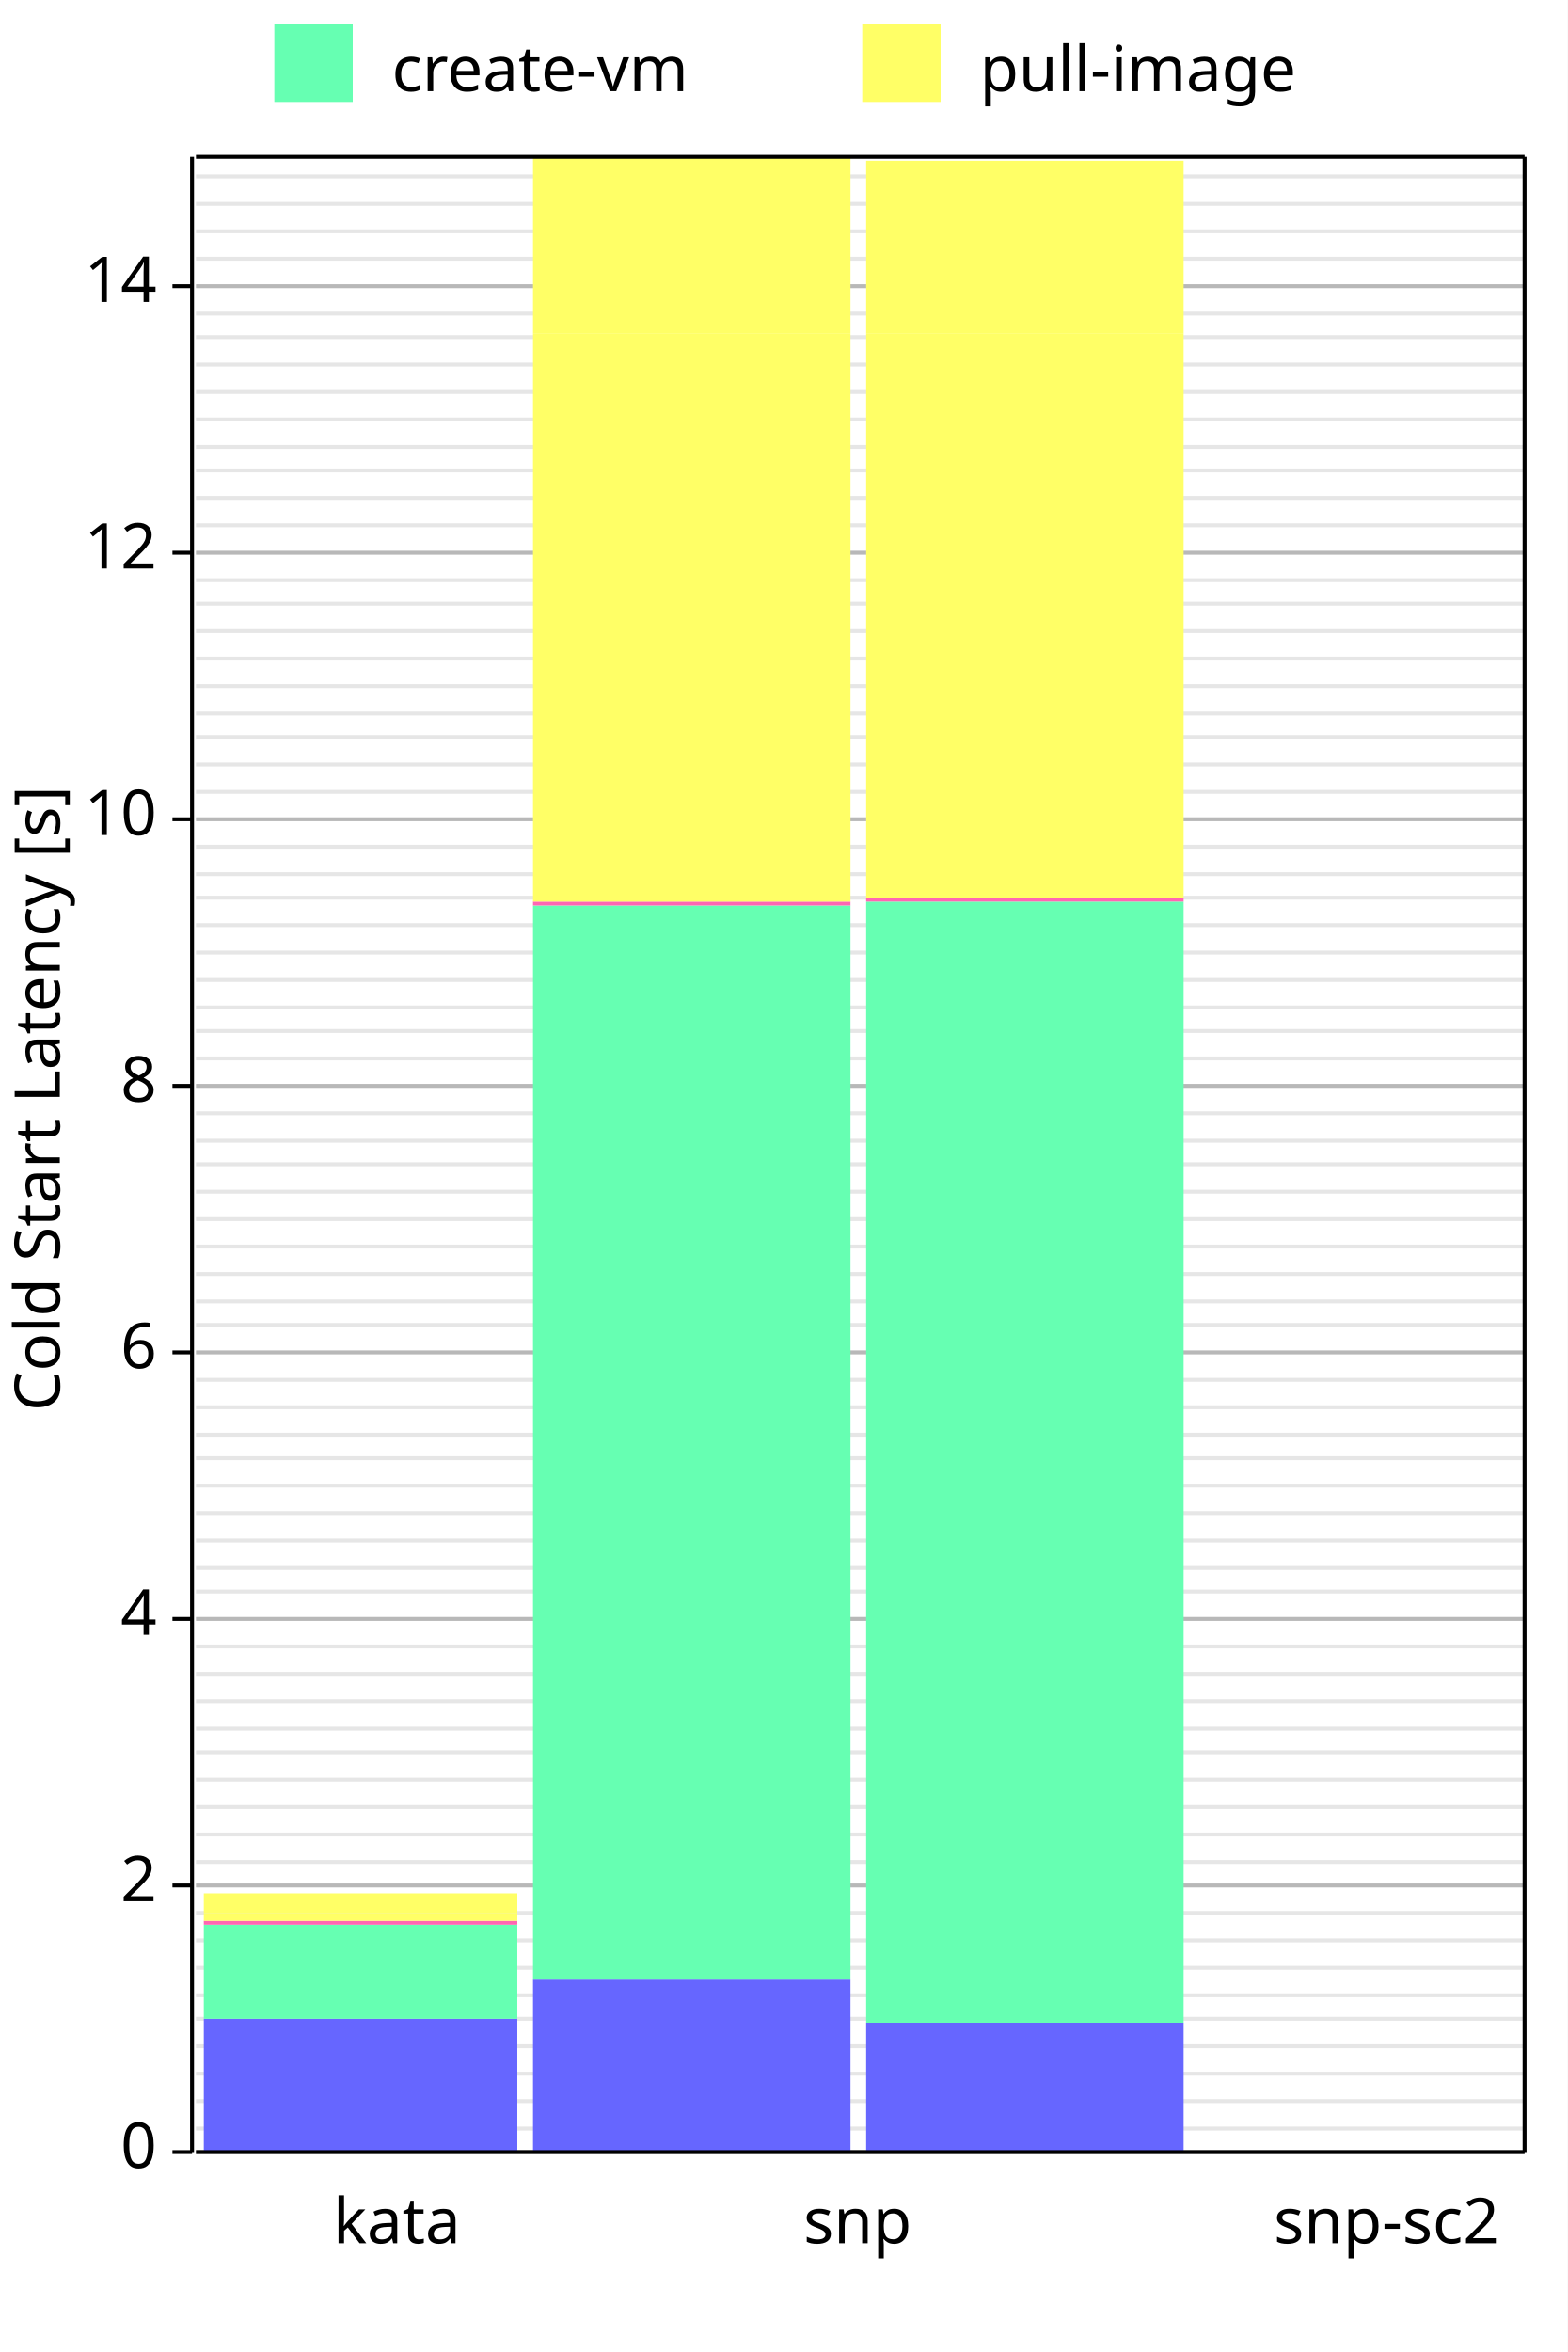
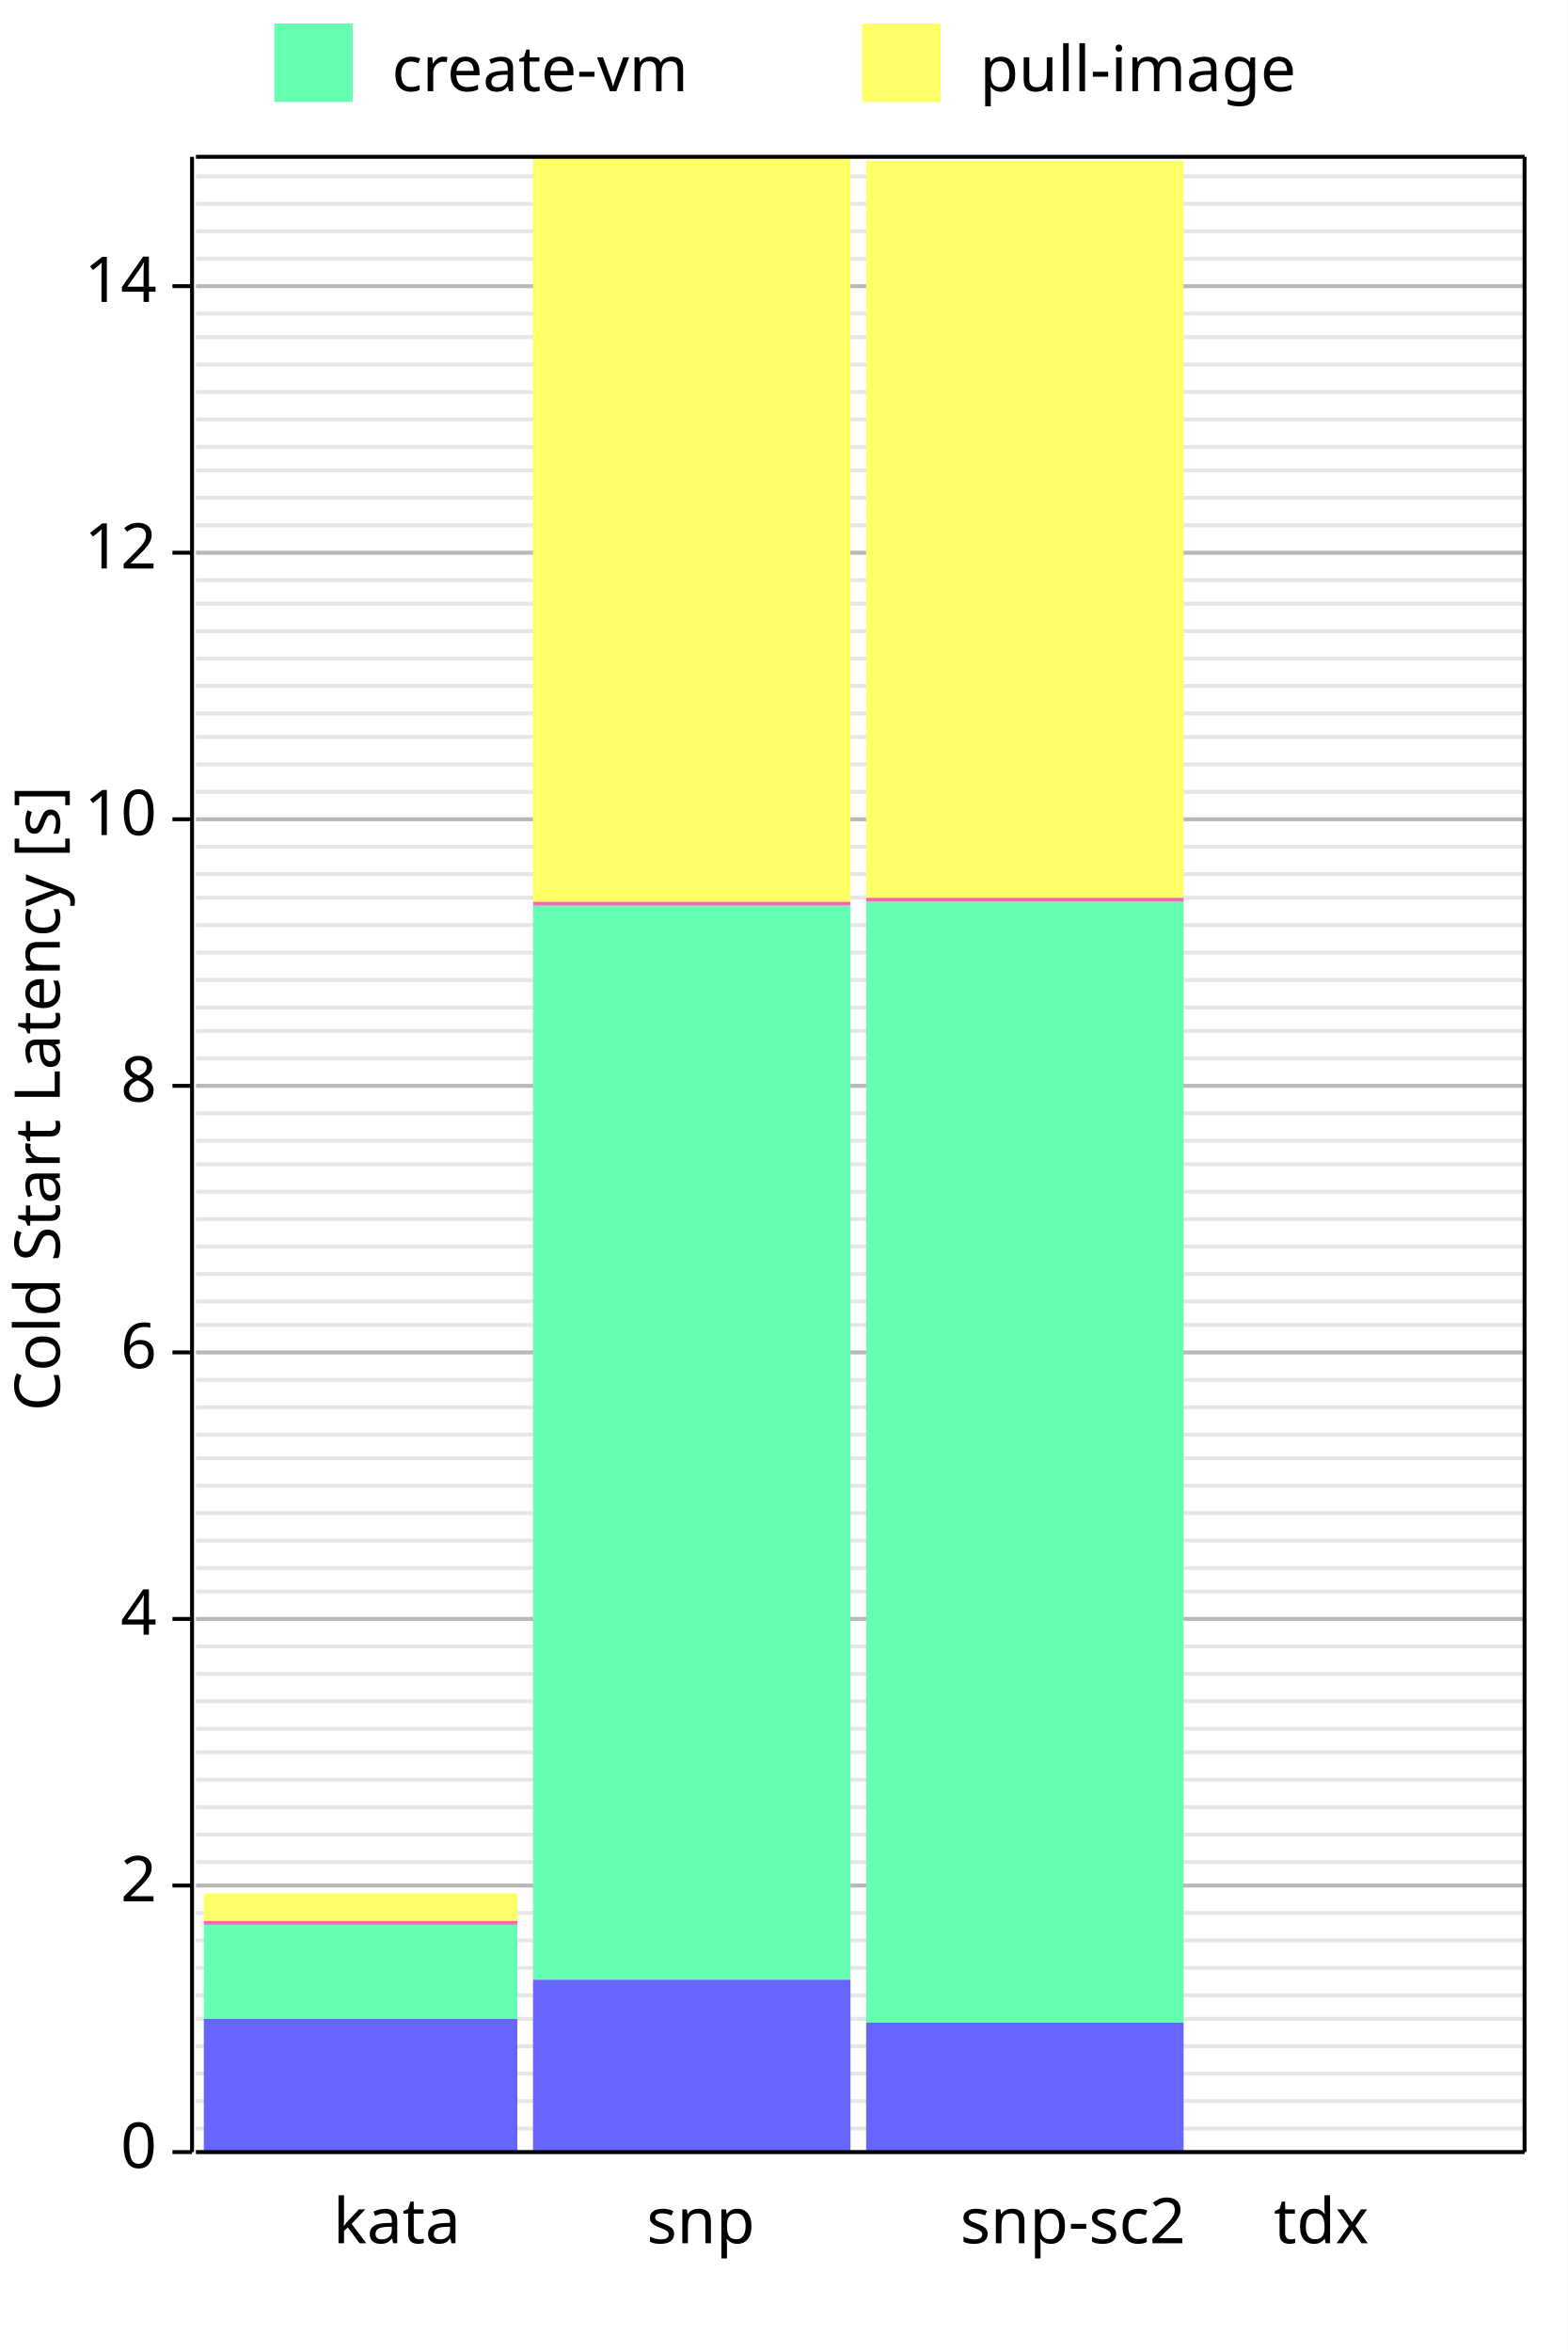
<svg xmlns="http://www.w3.org/2000/svg" width="400" height="600" viewBox="0 0 400 600">
  <rect x="0" y="0" width="400" height="600" opacity="1" fill="#FFFFFF" stroke="none" />
  <line opacity="0.1" stroke="#000000" stroke-width="1" x1="50" y1="549" x2="389" y2="549" />
  <line opacity="0.1" stroke="#000000" stroke-width="1" x1="50" y1="543" x2="389" y2="543" />
  <line opacity="0.1" stroke="#000000" stroke-width="1" x1="50" y1="536" x2="389" y2="536" />
  <line opacity="0.1" stroke="#000000" stroke-width="1" x1="50" y1="529" x2="389" y2="529" />
  <line opacity="0.1" stroke="#000000" stroke-width="1" x1="50" y1="522" x2="389" y2="522" />
  <line opacity="0.1" stroke="#000000" stroke-width="1" x1="50" y1="515" x2="389" y2="515" />
  <line opacity="0.1" stroke="#000000" stroke-width="1" x1="50" y1="509" x2="389" y2="509" />
  <line opacity="0.1" stroke="#000000" stroke-width="1" x1="50" y1="502" x2="389" y2="502" />
  <line opacity="0.1" stroke="#000000" stroke-width="1" x1="50" y1="495" x2="389" y2="495" />
  <line opacity="0.1" stroke="#000000" stroke-width="1" x1="50" y1="488" x2="389" y2="488" />
  <line opacity="0.1" stroke="#000000" stroke-width="1" x1="50" y1="481" x2="389" y2="481" />
  <line opacity="0.1" stroke="#000000" stroke-width="1" x1="50" y1="475" x2="389" y2="475" />
  <line opacity="0.1" stroke="#000000" stroke-width="1" x1="50" y1="468" x2="389" y2="468" />
  <line opacity="0.1" stroke="#000000" stroke-width="1" x1="50" y1="461" x2="389" y2="461" />
  <line opacity="0.1" stroke="#000000" stroke-width="1" x1="50" y1="454" x2="389" y2="454" />
  <line opacity="0.1" stroke="#000000" stroke-width="1" x1="50" y1="447" x2="389" y2="447" />
  <line opacity="0.1" stroke="#000000" stroke-width="1" x1="50" y1="441" x2="389" y2="441" />
  <line opacity="0.1" stroke="#000000" stroke-width="1" x1="50" y1="434" x2="389" y2="434" />
  <line opacity="0.1" stroke="#000000" stroke-width="1" x1="50" y1="427" x2="389" y2="427" />
  <line opacity="0.1" stroke="#000000" stroke-width="1" x1="50" y1="420" x2="389" y2="420" />
  <line opacity="0.1" stroke="#000000" stroke-width="1" x1="50" y1="413" x2="389" y2="413" />
  <line opacity="0.1" stroke="#000000" stroke-width="1" x1="50" y1="406" x2="389" y2="406" />
  <line opacity="0.1" stroke="#000000" stroke-width="1" x1="50" y1="400" x2="389" y2="400" />
  <line opacity="0.1" stroke="#000000" stroke-width="1" x1="50" y1="393" x2="389" y2="393" />
  <line opacity="0.1" stroke="#000000" stroke-width="1" x1="50" y1="386" x2="389" y2="386" />
  <line opacity="0.1" stroke="#000000" stroke-width="1" x1="50" y1="379" x2="389" y2="379" />
  <line opacity="0.1" stroke="#000000" stroke-width="1" x1="50" y1="372" x2="389" y2="372" />
  <line opacity="0.1" stroke="#000000" stroke-width="1" x1="50" y1="366" x2="389" y2="366" />
  <line opacity="0.1" stroke="#000000" stroke-width="1" x1="50" y1="359" x2="389" y2="359" />
  <line opacity="0.1" stroke="#000000" stroke-width="1" x1="50" y1="352" x2="389" y2="352" />
  <line opacity="0.1" stroke="#000000" stroke-width="1" x1="50" y1="345" x2="389" y2="345" />
  <line opacity="0.1" stroke="#000000" stroke-width="1" x1="50" y1="338" x2="389" y2="338" />
  <line opacity="0.1" stroke="#000000" stroke-width="1" x1="50" y1="332" x2="389" y2="332" />
  <line opacity="0.1" stroke="#000000" stroke-width="1" x1="50" y1="325" x2="389" y2="325" />
  <line opacity="0.1" stroke="#000000" stroke-width="1" x1="50" y1="318" x2="389" y2="318" />
  <line opacity="0.1" stroke="#000000" stroke-width="1" x1="50" y1="311" x2="389" y2="311" />
  <line opacity="0.1" stroke="#000000" stroke-width="1" x1="50" y1="304" x2="389" y2="304" />
  <line opacity="0.1" stroke="#000000" stroke-width="1" x1="50" y1="297" x2="389" y2="297" />
  <line opacity="0.1" stroke="#000000" stroke-width="1" x1="50" y1="291" x2="389" y2="291" />
  <line opacity="0.1" stroke="#000000" stroke-width="1" x1="50" y1="284" x2="389" y2="284" />
  <line opacity="0.1" stroke="#000000" stroke-width="1" x1="50" y1="277" x2="389" y2="277" />
  <line opacity="0.1" stroke="#000000" stroke-width="1" x1="50" y1="270" x2="389" y2="270" />
  <line opacity="0.1" stroke="#000000" stroke-width="1" x1="50" y1="263" x2="389" y2="263" />
  <line opacity="0.1" stroke="#000000" stroke-width="1" x1="50" y1="257" x2="389" y2="257" />
  <line opacity="0.1" stroke="#000000" stroke-width="1" x1="50" y1="250" x2="389" y2="250" />
  <line opacity="0.1" stroke="#000000" stroke-width="1" x1="50" y1="243" x2="389" y2="243" />
  <line opacity="0.1" stroke="#000000" stroke-width="1" x1="50" y1="236" x2="389" y2="236" />
  <line opacity="0.1" stroke="#000000" stroke-width="1" x1="50" y1="229" x2="389" y2="229" />
  <line opacity="0.1" stroke="#000000" stroke-width="1" x1="50" y1="223" x2="389" y2="223" />
  <line opacity="0.1" stroke="#000000" stroke-width="1" x1="50" y1="216" x2="389" y2="216" />
  <line opacity="0.1" stroke="#000000" stroke-width="1" x1="50" y1="209" x2="389" y2="209" />
  <line opacity="0.1" stroke="#000000" stroke-width="1" x1="50" y1="202" x2="389" y2="202" />
  <line opacity="0.1" stroke="#000000" stroke-width="1" x1="50" y1="195" x2="389" y2="195" />
  <line opacity="0.1" stroke="#000000" stroke-width="1" x1="50" y1="188" x2="389" y2="188" />
  <line opacity="0.1" stroke="#000000" stroke-width="1" x1="50" y1="182" x2="389" y2="182" />
  <line opacity="0.1" stroke="#000000" stroke-width="1" x1="50" y1="175" x2="389" y2="175" />
  <line opacity="0.1" stroke="#000000" stroke-width="1" x1="50" y1="168" x2="389" y2="168" />
  <line opacity="0.1" stroke="#000000" stroke-width="1" x1="50" y1="161" x2="389" y2="161" />
  <line opacity="0.1" stroke="#000000" stroke-width="1" x1="50" y1="154" x2="389" y2="154" />
  <line opacity="0.1" stroke="#000000" stroke-width="1" x1="50" y1="148" x2="389" y2="148" />
  <line opacity="0.1" stroke="#000000" stroke-width="1" x1="50" y1="141" x2="389" y2="141" />
  <line opacity="0.1" stroke="#000000" stroke-width="1" x1="50" y1="134" x2="389" y2="134" />
  <line opacity="0.1" stroke="#000000" stroke-width="1" x1="50" y1="127" x2="389" y2="127" />
  <line opacity="0.1" stroke="#000000" stroke-width="1" x1="50" y1="120" x2="389" y2="120" />
  <line opacity="0.1" stroke="#000000" stroke-width="1" x1="50" y1="114" x2="389" y2="114" />
  <line opacity="0.1" stroke="#000000" stroke-width="1" x1="50" y1="107" x2="389" y2="107" />
  <line opacity="0.1" stroke="#000000" stroke-width="1" x1="50" y1="100" x2="389" y2="100" />
  <line opacity="0.1" stroke="#000000" stroke-width="1" x1="50" y1="93" x2="389" y2="93" />
  <line opacity="0.1" stroke="#000000" stroke-width="1" x1="50" y1="86" x2="389" y2="86" />
  <line opacity="0.1" stroke="#000000" stroke-width="1" x1="50" y1="80" x2="389" y2="80" />
  <line opacity="0.1" stroke="#000000" stroke-width="1" x1="50" y1="73" x2="389" y2="73" />
  <line opacity="0.1" stroke="#000000" stroke-width="1" x1="50" y1="66" x2="389" y2="66" />
  <line opacity="0.1" stroke="#000000" stroke-width="1" x1="50" y1="59" x2="389" y2="59" />
  <line opacity="0.1" stroke="#000000" stroke-width="1" x1="50" y1="52" x2="389" y2="52" />
  <line opacity="0.1" stroke="#000000" stroke-width="1" x1="50" y1="45" x2="389" y2="45" />
  <line opacity="0.2" stroke="#000000" stroke-width="1" x1="50" y1="549" x2="389" y2="549" />
  <line opacity="0.2" stroke="#000000" stroke-width="1" x1="50" y1="481" x2="389" y2="481" />
  <line opacity="0.2" stroke="#000000" stroke-width="1" x1="50" y1="413" x2="389" y2="413" />
  <line opacity="0.2" stroke="#000000" stroke-width="1" x1="50" y1="345" x2="389" y2="345" />
  <line opacity="0.2" stroke="#000000" stroke-width="1" x1="50" y1="277" x2="389" y2="277" />
  <line opacity="0.2" stroke="#000000" stroke-width="1" x1="50" y1="209" x2="389" y2="209" />
  <line opacity="0.2" stroke="#000000" stroke-width="1" x1="50" y1="141" x2="389" y2="141" />
  <line opacity="0.2" stroke="#000000" stroke-width="1" x1="50" y1="73" x2="389" y2="73" />
  <polyline fill="none" opacity="1" stroke="#000000" stroke-width="1" points="49,40 49,549 " />
  <text x="40" y="549" dy="0.5ex" text-anchor="end" font-family="sans-serif" font-size="16.129" opacity="1" fill="#000000">
0
</text>
  <polyline fill="none" opacity="1" stroke="#000000" stroke-width="1" points="44,549 49,549 " />
  <text x="40" y="481" dy="0.5ex" text-anchor="end" font-family="sans-serif" font-size="16.129" opacity="1" fill="#000000">
2
</text>
  <polyline fill="none" opacity="1" stroke="#000000" stroke-width="1" points="44,481 49,481 " />
  <text x="40" y="413" dy="0.5ex" text-anchor="end" font-family="sans-serif" font-size="16.129" opacity="1" fill="#000000">
4
</text>
  <polyline fill="none" opacity="1" stroke="#000000" stroke-width="1" points="44,413 49,413 " />
  <text x="40" y="345" dy="0.5ex" text-anchor="end" font-family="sans-serif" font-size="16.129" opacity="1" fill="#000000">
6
</text>
  <polyline fill="none" opacity="1" stroke="#000000" stroke-width="1" points="44,345 49,345 " />
  <text x="40" y="277" dy="0.5ex" text-anchor="end" font-family="sans-serif" font-size="16.129" opacity="1" fill="#000000">
8
</text>
  <polyline fill="none" opacity="1" stroke="#000000" stroke-width="1" points="44,277 49,277 " />
  <text x="40" y="209" dy="0.5ex" text-anchor="end" font-family="sans-serif" font-size="16.129" opacity="1" fill="#000000">
10
</text>
  <polyline fill="none" opacity="1" stroke="#000000" stroke-width="1" points="44,209 49,209 " />
  <text x="40" y="141" dy="0.5ex" text-anchor="end" font-family="sans-serif" font-size="16.129" opacity="1" fill="#000000">
12
</text>
  <polyline fill="none" opacity="1" stroke="#000000" stroke-width="1" points="44,141 49,141 " />
  <text x="40" y="73" dy="0.5ex" text-anchor="end" font-family="sans-serif" font-size="16.129" opacity="1" fill="#000000">
14
</text>
  <polyline fill="none" opacity="1" stroke="#000000" stroke-width="1" points="44,73 49,73 " />
  <text x="3" y="360" dy="0.76em" text-anchor="start" font-family="sans-serif" font-size="16.129" opacity="1" fill="#000000" transform="rotate(270, 3, 360)">
Cold Start Latency [s]
</text>
  <rect x="52" y="515" width="80" height="34" opacity="1" fill="#6666FF" stroke="none" />
  <rect x="136" y="505" width="81" height="44" opacity="1" fill="#6666FF" stroke="none" />
  <rect x="221" y="516" width="81" height="33" opacity="1" fill="#6666FF" stroke="none" />
  <rect x="306" y="549" width="81" height="0" opacity="1" fill="#6666FF" stroke="none" />
  <rect x="52" y="491" width="80" height="24" opacity="1" fill="#66FFB2" stroke="none" />
  <rect x="136" y="231" width="81" height="274" opacity="1" fill="#66FFB2" stroke="none" />
  <rect x="221" y="230" width="81" height="286" opacity="1" fill="#66FFB2" stroke="none" />
  <rect x="306" y="549" width="81" height="0" opacity="1" fill="#66FFB2" stroke="none" />
  <rect x="52" y="491" width="80" height="0" opacity="1" fill="#FF66B2" stroke="none" />
  <rect x="136" y="230" width="81" height="1" opacity="1" fill="#FF66B2" stroke="none" />
  <rect x="221" y="229" width="81" height="1" opacity="1" fill="#FF66B2" stroke="none" />
  <rect x="306" y="549" width="81" height="0" opacity="1" fill="#FF66B2" stroke="none" />
  <rect x="52" y="490" width="80" height="1" opacity="1" fill="#FF66B2" stroke="none" />
  <rect x="136" y="230" width="81" height="0" opacity="1" fill="#FF66B2" stroke="none" />
  <rect x="221" y="229" width="81" height="0" opacity="1" fill="#FF66B2" stroke="none" />
  <rect x="306" y="549" width="81" height="0" opacity="1" fill="#FF66B2" stroke="none" />
  <rect x="52" y="488" width="80" height="2" opacity="1" fill="#FFFF66" stroke="none" />
  <rect x="136" y="85" width="81" height="145" opacity="1" fill="#FFFF66" stroke="none" />
  <rect x="221" y="85" width="81" height="144" opacity="1" fill="#FFFF66" stroke="none" />
  <rect x="306" y="549" width="81" height="0" opacity="1" fill="#FFFF66" stroke="none" />
  <rect x="52" y="483" width="80" height="5" opacity="1" fill="#FFFF66" stroke="none" />
  <rect x="136" y="40" width="81" height="45" opacity="1" fill="#FFFF66" stroke="none" />
  <rect x="221" y="41" width="81" height="44" opacity="1" fill="#FFFF66" stroke="none" />
  <rect x="306" y="549" width="81" height="0" opacity="1" fill="#FFFF66" stroke="none" />
  <polyline fill="none" opacity="1" stroke="#000000" stroke-width="1" points="50,40 389,40 " />
  <polyline fill="none" opacity="1" stroke="#000000" stroke-width="1" points="389,549 389,40 " />
  <polyline fill="none" opacity="1" stroke="#000000" stroke-width="1" points="50,549 389,549 " />
  <text x="85" y="560" dy="0.76em" text-anchor="start" font-family="sans-serif" font-size="16.129" opacity="1" fill="#000000">
kata
</text>
-   <text x="205" y="560" dy="0.76em" text-anchor="start" font-family="sans-serif" font-size="16.129" opacity="1" fill="#000000">
+   <text x="165" y="560" dy="0.76em" text-anchor="start" font-family="sans-serif" font-size="16.129" opacity="1" fill="#000000">
snp
</text>
-   <text x="325" y="560" dy="0.76em" text-anchor="start" font-family="sans-serif" font-size="16.129" opacity="1" fill="#000000">
+   <text x="245" y="560" dy="0.76em" text-anchor="start" font-family="sans-serif" font-size="16.129" opacity="1" fill="#000000">
snp-sc2
</text>
-   <text x="400" y="560" dy="0.76em" text-anchor="start" font-family="sans-serif" font-size="16.129" opacity="1" fill="#000000">
+   <text x="325" y="560" dy="0.76em" text-anchor="start" font-family="sans-serif" font-size="16.129" opacity="1" fill="#000000">
tdx
</text>
  <rect x="70" y="6" width="20" height="20" opacity="1" fill="#66FFB2" stroke="none" />
  <text x="100" y="11" dy="0.76em" text-anchor="start" font-family="sans-serif" font-size="16.129" opacity="1" fill="#000000">
create-vm
</text>
  <rect x="220" y="6" width="20" height="20" opacity="1" fill="#FFFF66" stroke="none" />
  <text x="250" y="11" dy="0.76em" text-anchor="start" font-family="sans-serif" font-size="16.129" opacity="1" fill="#000000">
pull-image
</text>
</svg>
